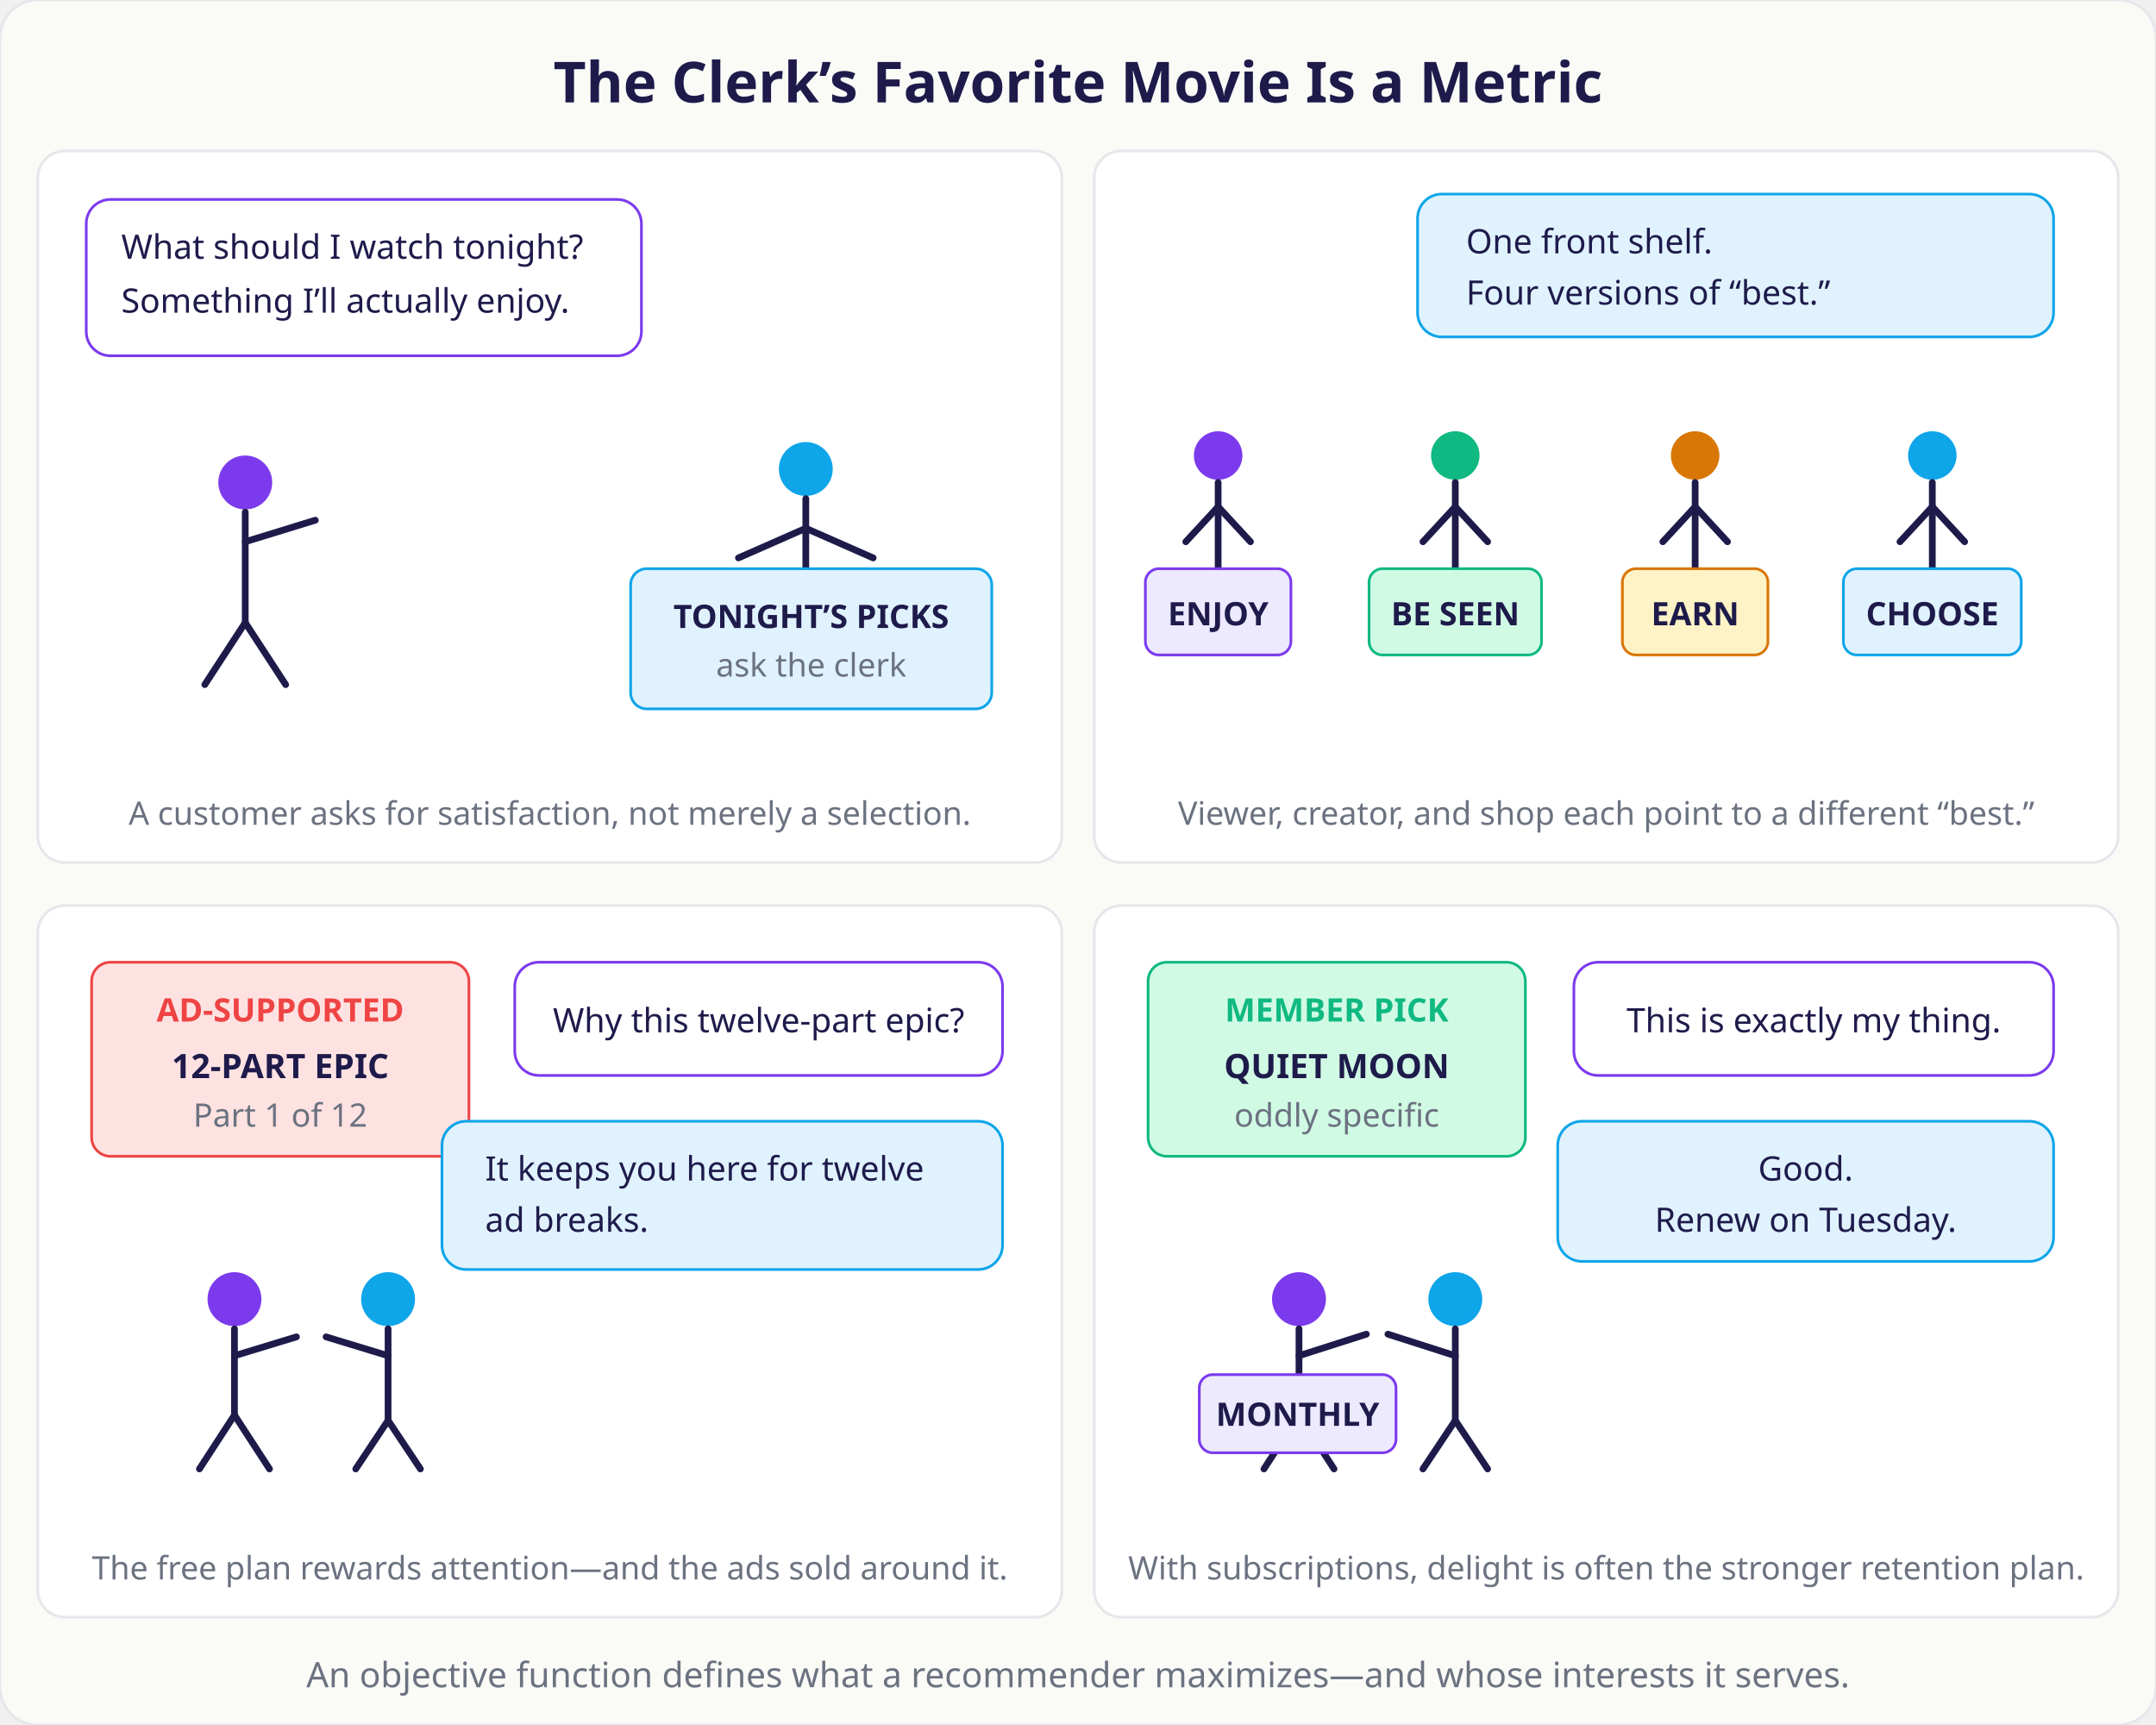
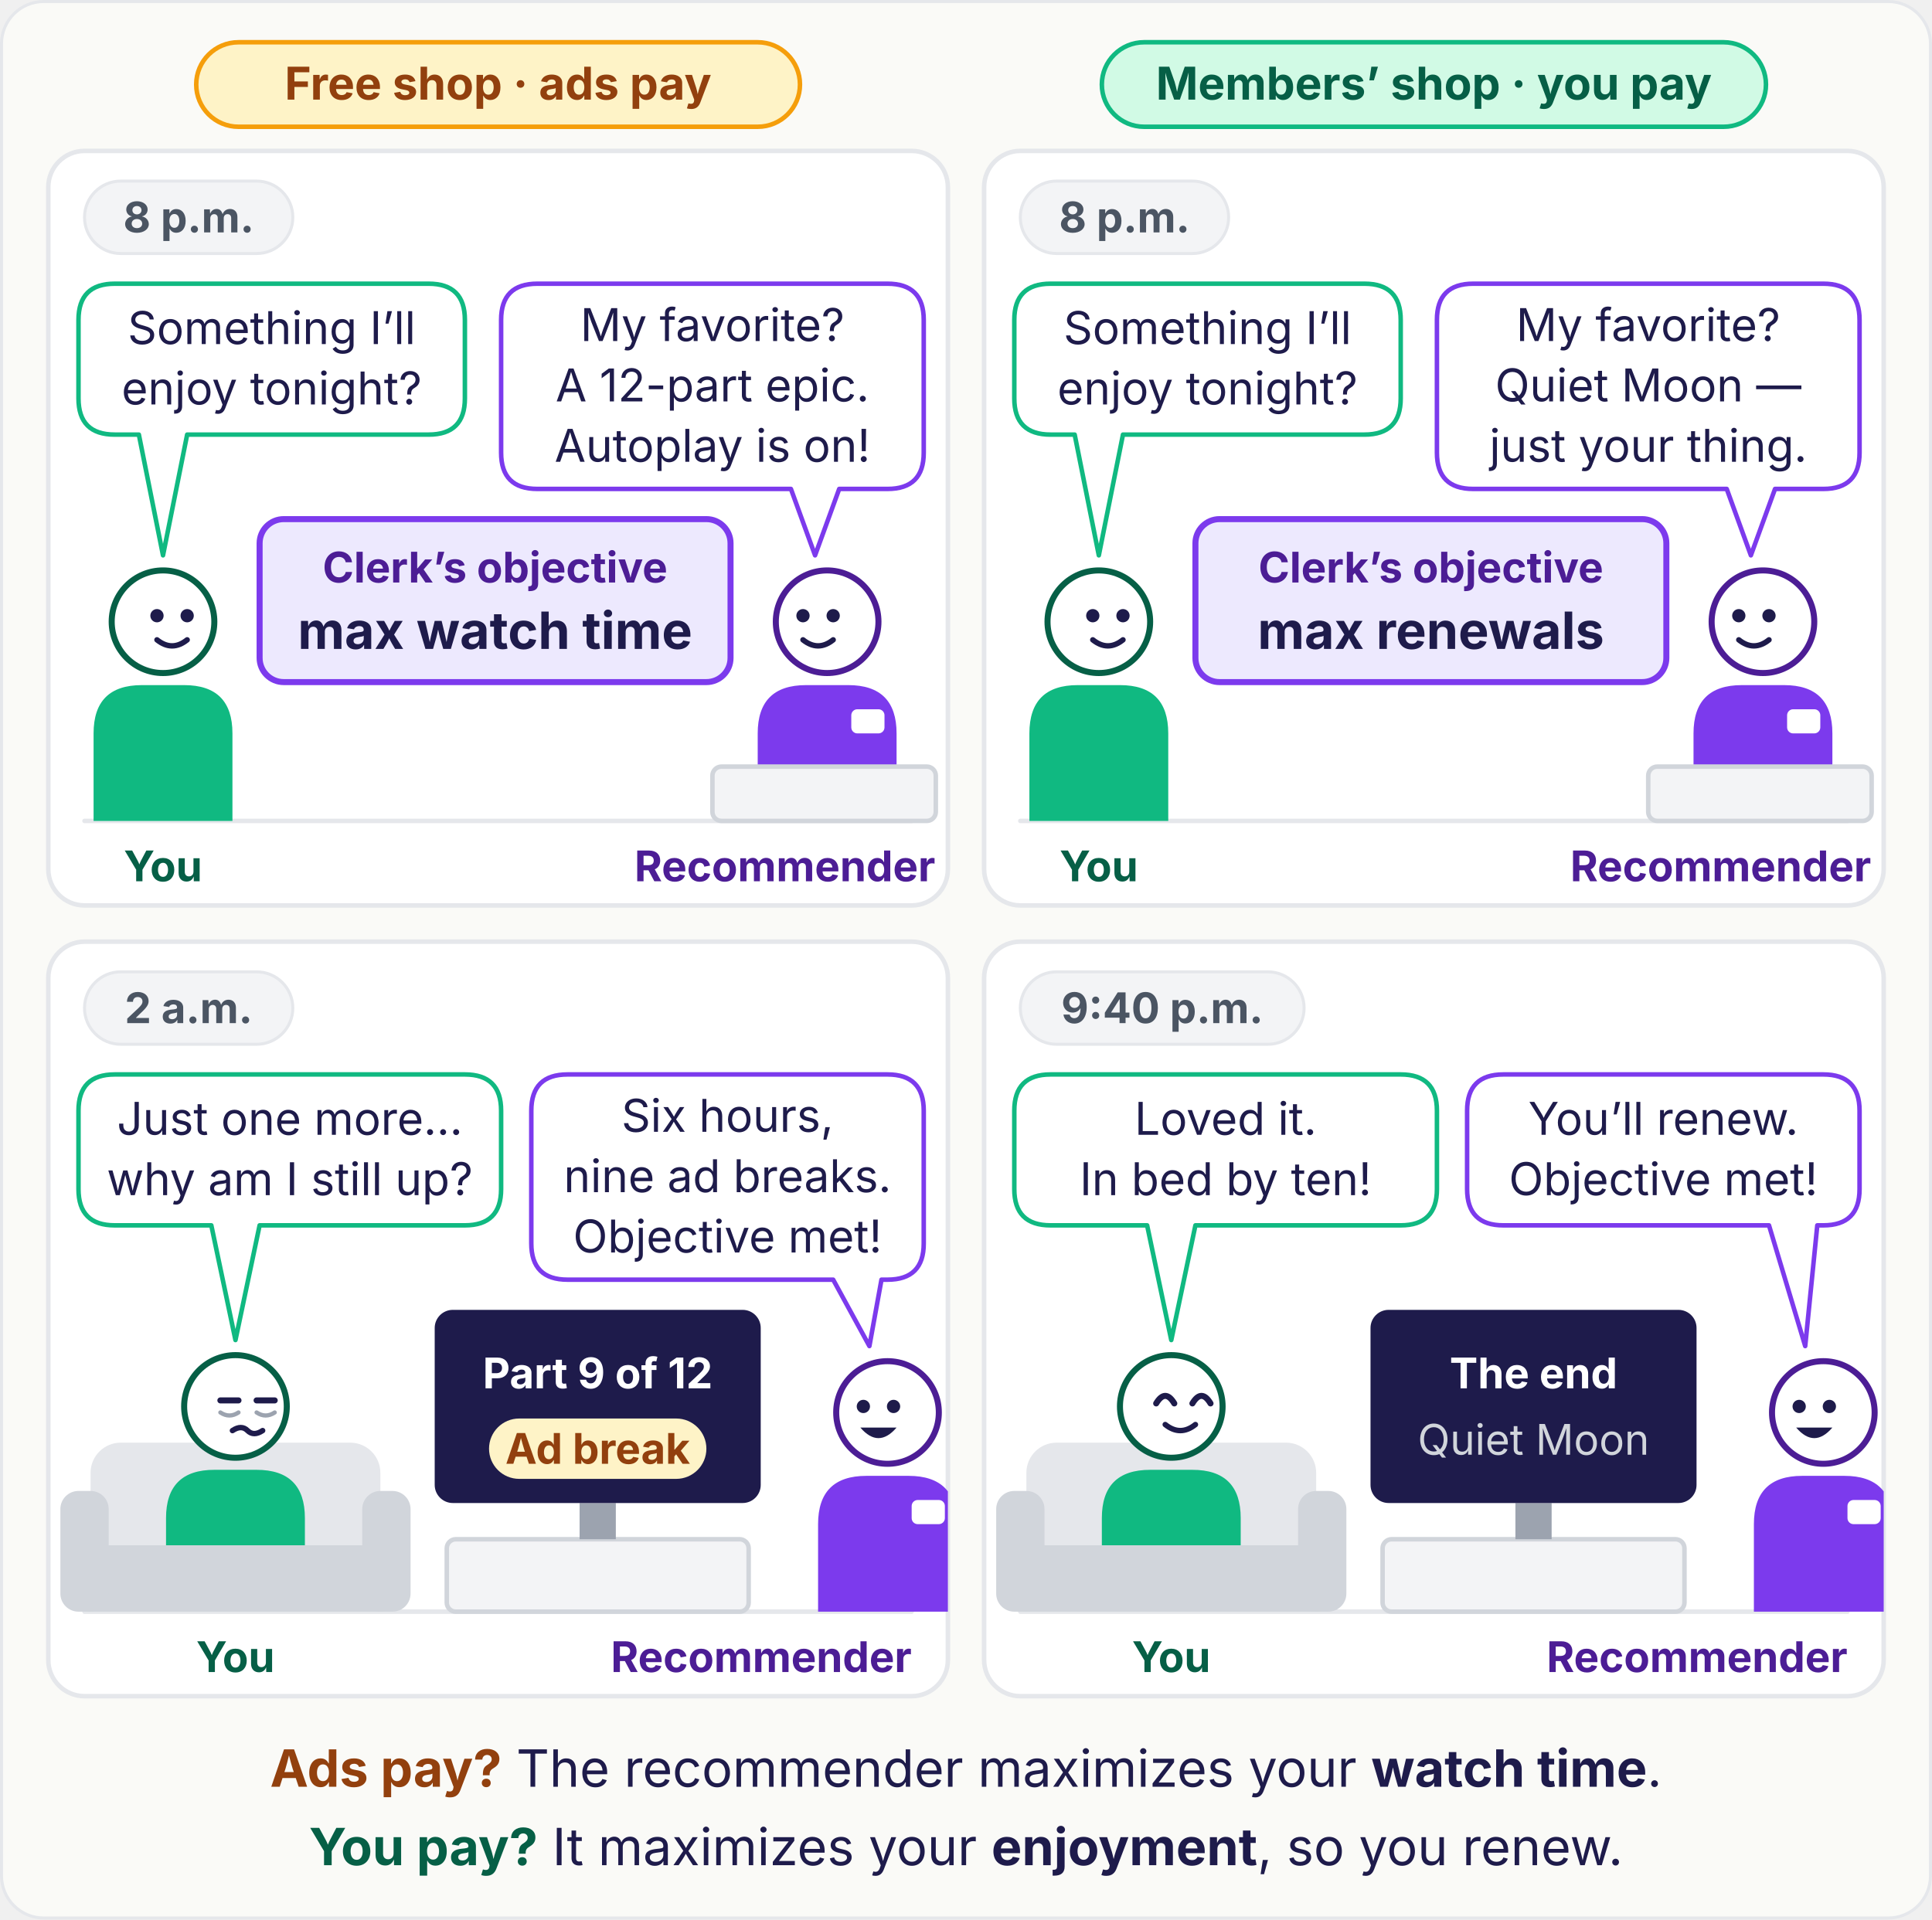
- <svg xmlns="http://www.w3.org/2000/svg" viewBox="0 0 800 640" font-family="system-ui,sans-serif">
-   <rect width="800" height="640" rx="14" fill="#FAFAF7" stroke="#E5E7EB" />
-   <text x="400" y="38" font-size="21" font-weight="700" fill="#1E1B4B" text-anchor="middle">The Clerk’s Favorite Movie Is a Metric</text>
-   <rect x="14" y="56" width="380" height="264" rx="10" fill="#FFFFFF" stroke="#E5E7EB" />
-   <rect x="406" y="56" width="380" height="264" rx="10" fill="#FFFFFF" stroke="#E5E7EB" />
-   <rect x="14" y="336" width="380" height="264" rx="10" fill="#FFFFFF" stroke="#E5E7EB" />
-   <rect x="406" y="336" width="380" height="264" rx="10" fill="#FFFFFF" stroke="#E5E7EB" />
-   <g>
-     <rect x="32" y="74" width="206" height="58" rx="9" fill="#FFFFFF" stroke="#7C3AED" />
-     <text x="45" y="96" font-size="12.5" fill="#1E1B4B">What should I watch tonight?</text>
-     <text x="45" y="116" font-size="12.5" fill="#1E1B4B">Something I’ll actually enjoy.</text>
-     <g stroke="#1E1B4B" stroke-width="2.5" stroke-linecap="round">
-       <circle cx="91" cy="179" r="10" fill="#7C3AED" stroke="none" />
-       <line x1="91" y1="190" x2="91" y2="231" />
-       <line x1="91" y1="201" x2="117" y2="193" />
-       <line x1="91" y1="231" x2="76" y2="254" />
-       <line x1="91" y1="231" x2="106" y2="254" />
+ <svg xmlns="http://www.w3.org/2000/svg" viewBox="0 0 640 636" role="img" aria-labelledby="pb086-title pb086-desc" font-family="system-ui, -apple-system, 'Segoe UI', sans-serif">
+   <defs>
+     <clipPath id="pb086-clip">
+       <rect x="0" y="0" width="298" height="250" rx="12" />
+     </clipPath>
+   </defs>
+   <rect x=".5" y=".5" width="639" height="635" rx="14" fill="#FAFAF7" stroke="#E5E7EB" />
+   <rect x="65" y="14" width="200" height="28" rx="14" fill="#FEF3C7" stroke="#F59E0B" stroke-width="1.5" />
+   <text x="165" y="33" font-size="15" font-weight="700" fill="#92400E" text-anchor="middle">Free shop · ads pay</text>
+   <rect x="365" y="14" width="220" height="28" rx="14" fill="#D1FAE5" stroke="#10B981" stroke-width="1.5" />
+   <text x="475" y="33" font-size="15" font-weight="700" fill="#065F46" text-anchor="middle">Members’ shop · you pay</text>
+   <g transform="translate(16,50)">
+     <rect x="0" y="0" width="298" height="250" rx="12" fill="#FFFFFF" stroke="#E5E7EB" stroke-width="1.5" />
+     <rect x="12" y="10" width="69" height="24" rx="12" fill="#F3F4F6" stroke="#E5E7EB" />
+     <text x="46.5" y="27" font-size="14" font-weight="700" fill="#4B5563" text-anchor="middle">8 p.m.</text>
+     <path d="M12,222 H286" stroke="#E5E7EB" stroke-width="1.5" stroke-linecap="round" />
+     <rect x="70" y="122" width="156" height="54" rx="8" fill="#EDE9FE" stroke="#7C3AED" stroke-width="2" />
+     <text x="148" y="143" font-size="14" font-weight="700" fill="#4C1D95" text-anchor="middle">Clerk’s objective</text>
+     <text x="148" y="165" font-size="17" font-weight="700" fill="#1E1B4B" text-anchor="middle">max watch time</text>
+     <path d="M15,222 V193 Q15,177 31,177 H45 Q61,177 61,193 V222 Z" fill="#10B981" />
+     <circle cx="38" cy="156" r="17" fill="#FFFFFF" stroke="#065F46" stroke-width="2" />
+     <circle cx="36" cy="154" r="2.2" fill="#1E1B4B" />
+     <circle cx="46" cy="154" r="2.2" fill="#1E1B4B" />
+     <path d="M36,162 Q41,166 46,162" fill="none" stroke="#1E1B4B" stroke-width="1.8" stroke-linecap="round" />
+     <path d="M235,222 V193 Q235,177 251,177 H265 Q281,177 281,193 V222 Z" fill="#7C3AED" />
+     <rect x="266" y="185" width="11" height="8" rx="2" fill="#FFFFFF" />
+     <circle cx="258" cy="156" r="17" fill="#FFFFFF" stroke="#4C1D95" stroke-width="2" />
+     <circle cx="250" cy="154" r="2.2" fill="#1E1B4B" />
+     <circle cx="260" cy="154" r="2.2" fill="#1E1B4B" />
+     <path d="M250,162 Q255,166 260,162" fill="none" stroke="#1E1B4B" stroke-width="1.8" stroke-linecap="round" />
+     <rect x="220" y="204" width="74" height="18" rx="3" fill="#F3F4F6" stroke="#D1D5DB" stroke-width="1.5" />
+     <path d="M22,44 H126 Q138,44 138,56 V82 Q138,94 126,94 H46 L38,134 L30,94 H22 Q10,94 10,82 V56 Q10,44 22,44 Z" fill="#FFFFFF" stroke="#10B981" stroke-width="1.5" stroke-linejoin="round" />
+     <text x="74" y="64" font-size="15" fill="#1E1B4B" text-anchor="middle">Something I’ll</text>
+     <text x="74" y="84" font-size="15" fill="#1E1B4B" text-anchor="middle">enjoy tonight?</text>
+     <path d="M162,44 H278 Q290,44 290,56 V100 Q290,112 278,112 H262 L254,134 L246,112 H162 Q150,112 150,100 V56 Q150,44 162,44 Z" fill="#FFFFFF" stroke="#7C3AED" stroke-width="1.5" stroke-linejoin="round" />
+     <text x="220" y="63" font-size="15" fill="#1E1B4B" text-anchor="middle">My favorite?</text>
+     <text x="220" y="83" font-size="15" fill="#1E1B4B" text-anchor="middle">A 12-part epic.</text>
+     <text x="220" y="103" font-size="15" fill="#1E1B4B" text-anchor="middle">Autoplay is on!</text>
+     <text x="38" y="242" font-size="14" font-weight="700" fill="#065F46" text-anchor="middle">You</text>
+     <text x="244" y="242" font-size="14" font-weight="700" fill="#4C1D95" text-anchor="middle">Recommender</text>
+   </g>
+   <g transform="translate(326,50)">
+     <rect x="0" y="0" width="298" height="250" rx="12" fill="#FFFFFF" stroke="#E5E7EB" stroke-width="1.5" />
+     <rect x="12" y="10" width="69" height="24" rx="12" fill="#F3F4F6" stroke="#E5E7EB" />
+     <text x="46.5" y="27" font-size="14" font-weight="700" fill="#4B5563" text-anchor="middle">8 p.m.</text>
+     <path d="M12,222 H286" stroke="#E5E7EB" stroke-width="1.5" stroke-linecap="round" />
+     <rect x="70" y="122" width="156" height="54" rx="8" fill="#EDE9FE" stroke="#7C3AED" stroke-width="2" />
+     <text x="148" y="143" font-size="14" font-weight="700" fill="#4C1D95" text-anchor="middle">Clerk’s objective</text>
+     <text x="148" y="165" font-size="17" font-weight="700" fill="#1E1B4B" text-anchor="middle">max renewals</text>
+     <path d="M15,222 V193 Q15,177 31,177 H45 Q61,177 61,193 V222 Z" fill="#10B981" />
+     <circle cx="38" cy="156" r="17" fill="#FFFFFF" stroke="#065F46" stroke-width="2" />
+     <circle cx="36" cy="154" r="2.2" fill="#1E1B4B" />
+     <circle cx="46" cy="154" r="2.2" fill="#1E1B4B" />
+     <path d="M36,162 Q41,166 46,162" fill="none" stroke="#1E1B4B" stroke-width="1.8" stroke-linecap="round" />
+     <path d="M235,222 V193 Q235,177 251,177 H265 Q281,177 281,193 V222 Z" fill="#7C3AED" />
+     <rect x="266" y="185" width="11" height="8" rx="2" fill="#FFFFFF" />
+     <circle cx="258" cy="156" r="17" fill="#FFFFFF" stroke="#4C1D95" stroke-width="2" />
+     <circle cx="250" cy="154" r="2.2" fill="#1E1B4B" />
+     <circle cx="260" cy="154" r="2.2" fill="#1E1B4B" />
+     <path d="M250,162 Q255,166 260,162" fill="none" stroke="#1E1B4B" stroke-width="1.8" stroke-linecap="round" />
+     <rect x="220" y="204" width="74" height="18" rx="3" fill="#F3F4F6" stroke="#D1D5DB" stroke-width="1.5" />
+     <path d="M22,44 H126 Q138,44 138,56 V82 Q138,94 126,94 H46 L38,134 L30,94 H22 Q10,94 10,82 V56 Q10,44 22,44 Z" fill="#FFFFFF" stroke="#10B981" stroke-width="1.5" stroke-linejoin="round" />
+     <text x="74" y="64" font-size="15" fill="#1E1B4B" text-anchor="middle">Something I’ll</text>
+     <text x="74" y="84" font-size="15" fill="#1E1B4B" text-anchor="middle">enjoy tonight?</text>
+     <path d="M162,44 H278 Q290,44 290,56 V100 Q290,112 278,112 H262 L254,134 L246,112 H162 Q150,112 150,100 V56 Q150,44 162,44 Z" fill="#FFFFFF" stroke="#7C3AED" stroke-width="1.5" stroke-linejoin="round" />
+     <text x="220" y="63" font-size="15" fill="#1E1B4B" text-anchor="middle">My favorite?</text>
+     <text x="220" y="83" font-size="15" fill="#1E1B4B" text-anchor="middle">Quiet Moon —</text>
+     <text x="220" y="103" font-size="15" fill="#1E1B4B" text-anchor="middle">just your thing.</text>
+     <text x="38" y="242" font-size="14" font-weight="700" fill="#065F46" text-anchor="middle">You</text>
+     <text x="244" y="242" font-size="14" font-weight="700" fill="#4C1D95" text-anchor="middle">Recommender</text>
+   </g>
+   <g transform="translate(16,312)">
+     <rect x="0" y="0" width="298" height="250" rx="12" fill="#FFFFFF" stroke="#E5E7EB" stroke-width="1.5" />
+     <rect x="12" y="10" width="69" height="24" rx="12" fill="#F3F4F6" stroke="#E5E7EB" />
+     <text x="46.5" y="27" font-size="14" font-weight="700" fill="#4B5563" text-anchor="middle">2 a.m.</text>
+     <path d="M12,222 H286" stroke="#E5E7EB" stroke-width="1.5" stroke-linecap="round" />
+     <rect x="14" y="166" width="96" height="44" rx="10" fill="#E5E7EB" />
+     <path d="M39,214 V191 Q39,175 55,175 H69 Q85,175 85,191 V214 Z" fill="#10B981" />
+     <circle cx="62" cy="154" r="17" fill="#FFFFFF" stroke="#065F46" stroke-width="2" />
+     <path d="M57,152 H63 M69,152 H75" stroke="#1E1B4B" stroke-width="2" stroke-linecap="round" />
+     <path d="M57,156 Q60,158 63,156 M69,156 Q72,158 75,156" fill="none" stroke="#9CA3AF" stroke-width="1.4" stroke-linecap="round" />
+     <path d="M61,162 Q64,160 66,162 T71,162" fill="none" stroke="#1E1B4B" stroke-width="1.8" stroke-linecap="round" />
+     <rect x="8" y="200" width="108" height="22" rx="6" fill="#D1D5DB" />
+     <rect x="4" y="182" width="16" height="40" rx="6" fill="#D1D5DB" />
+     <rect x="104" y="182" width="16" height="40" rx="6" fill="#D1D5DB" />
+     <rect x="132" y="198" width="100" height="24" rx="3" fill="#F3F4F6" stroke="#D1D5DB" stroke-width="1.5" />
+     <rect x="176" y="186" width="12" height="12" fill="#9CA3AF" />
+     <rect x="128" y="122" width="108" height="64" rx="6" fill="#1E1B4B" />
+     <text x="182" y="148" font-size="14" font-weight="700" fill="#FFFFFF" text-anchor="middle">Part 9 of 12</text>
+     <rect x="146" y="158" width="72" height="20" rx="10" fill="#FEF3C7" />
+     <text x="182" y="173" font-size="14" font-weight="700" fill="#92400E" text-anchor="middle">Ad break</text>
+     <g clip-path="url(#pb086-clip)">
+       <path d="M255,222 V193 Q255,177 271,177 H285 Q301,177 301,193 V222 Z" fill="#7C3AED" />
+       <rect x="286" y="185" width="11" height="8" rx="2" fill="#FFFFFF" />
+       <circle cx="278" cy="156" r="17" fill="#FFFFFF" stroke="#4C1D95" stroke-width="2" />
+       <circle cx="270" cy="154" r="2.2" fill="#1E1B4B" />
+       <circle cx="280" cy="154" r="2.2" fill="#1E1B4B" />
+       <path d="M269,161 Q275,168 281,161 Z" fill="#1E1B4B" />
    </g>
-     <g stroke="#1E1B4B" stroke-width="2.5" stroke-linecap="round">
-       <circle cx="299" cy="174" r="10" fill="#0EA5E9" stroke="none" />
-       <line x1="299" y1="185" x2="299" y2="226" />
-       <line x1="299" y1="196" x2="274" y2="207" />
-       <line x1="299" y1="196" x2="324" y2="207" />
+     <path d="M22,44 H138 Q150,44 150,56 V82 Q150,94 138,94 H70 L62,132 L54,94 H22 Q10,94 10,82 V56 Q10,44 22,44 Z" fill="#FFFFFF" stroke="#10B981" stroke-width="1.5" stroke-linejoin="round" />
+     <text x="80" y="64" font-size="15" fill="#1E1B4B" text-anchor="middle">Just one more…</text>
+     <text x="80" y="84" font-size="15" fill="#1E1B4B" text-anchor="middle">why am I still up?</text>
+     <path d="M172,44 H278 Q290,44 290,56 V100 Q290,112 278,112 H276 L272,134 L260,112 H172 Q160,112 160,100 V56 Q160,44 172,44 Z" fill="#FFFFFF" stroke="#7C3AED" stroke-width="1.5" stroke-linejoin="round" />
+     <text x="225" y="63" font-size="15" fill="#1E1B4B" text-anchor="middle">Six hours,</text>
+     <text x="225" y="83" font-size="15" fill="#1E1B4B" text-anchor="middle">nine ad breaks.</text>
+     <text x="225" y="103" font-size="15" fill="#1E1B4B" text-anchor="middle">Objective met!</text>
+   </g>
+   <g transform="translate(326,312)">
+     <rect x="0" y="0" width="298" height="250" rx="12" fill="#FFFFFF" stroke="#E5E7EB" stroke-width="1.5" />
+     <rect x="12" y="10" width="94" height="24" rx="12" fill="#F3F4F6" stroke="#E5E7EB" />
+     <text x="59" y="27" font-size="14" font-weight="700" fill="#4B5563" text-anchor="middle">9:40 p.m.</text>
+     <path d="M12,222 H286" stroke="#E5E7EB" stroke-width="1.5" stroke-linecap="round" />
+     <rect x="14" y="166" width="96" height="44" rx="10" fill="#E5E7EB" />
+     <path d="M39,214 V191 Q39,175 55,175 H69 Q85,175 85,191 V214 Z" fill="#10B981" />
+     <circle cx="62" cy="154" r="17" fill="#FFFFFF" stroke="#065F46" stroke-width="2" />
+     <path d="M57,153 Q60,148 63,153 M69,153 Q72,148 75,153" fill="none" stroke="#1E1B4B" stroke-width="2" stroke-linecap="round" />
+     <path d="M60,160 Q65,164 70,160" fill="none" stroke="#1E1B4B" stroke-width="1.8" stroke-linecap="round" />
+     <rect x="8" y="200" width="108" height="22" rx="6" fill="#D1D5DB" />
+     <rect x="4" y="182" width="16" height="40" rx="6" fill="#D1D5DB" />
+     <rect x="104" y="182" width="16" height="40" rx="6" fill="#D1D5DB" />
+     <rect x="132" y="198" width="100" height="24" rx="3" fill="#F3F4F6" stroke="#D1D5DB" stroke-width="1.5" />
+     <rect x="176" y="186" width="12" height="12" fill="#9CA3AF" />
+     <rect x="128" y="122" width="108" height="64" rx="6" fill="#1E1B4B" />
+     <text x="182" y="148" font-size="14" font-weight="700" fill="#FFFFFF" text-anchor="middle">The end</text>
+     <text x="182" y="170" font-size="14" fill="#D1D5DB" text-anchor="middle">Quiet Moon</text>
+     <g clip-path="url(#pb086-clip)">
+       <path d="M255,222 V193 Q255,177 271,177 H285 Q301,177 301,193 V222 Z" fill="#7C3AED" />
+       <rect x="286" y="185" width="11" height="8" rx="2" fill="#FFFFFF" />
+       <circle cx="278" cy="156" r="17" fill="#FFFFFF" stroke="#4C1D95" stroke-width="2" />
+       <circle cx="270" cy="154" r="2.2" fill="#1E1B4B" />
+       <circle cx="280" cy="154" r="2.2" fill="#1E1B4B" />
+       <path d="M269,161 Q275,168 281,161 Z" fill="#1E1B4B" />
    </g>
-     <rect x="234" y="211" width="134" height="52" rx="6" fill="#E0F2FE" stroke="#0EA5E9" />
-     <text x="301" y="233" font-size="12" font-weight="700" fill="#1E1B4B" text-anchor="middle">TONIGHT’S PICKS</text>
-     <text x="301" y="251" font-size="12" fill="#6B7280" text-anchor="middle">ask the clerk</text>
-     <text x="204" y="306" font-size="12" fill="#6B7280" text-anchor="middle">A customer asks for satisfaction, not merely a selection.</text>
+     <path d="M22,44 H138 Q150,44 150,56 V82 Q150,94 138,94 H70 L62,132 L54,94 H22 Q10,94 10,82 V56 Q10,44 22,44 Z" fill="#FFFFFF" stroke="#10B981" stroke-width="1.5" stroke-linejoin="round" />
+     <text x="80" y="64" font-size="15" fill="#1E1B4B" text-anchor="middle">Loved it.</text>
+     <text x="80" y="84" font-size="15" fill="#1E1B4B" text-anchor="middle">In bed by ten!</text>
+     <path d="M172,44 H278 Q290,44 290,56 V82 Q290,94 278,94 H276 L272,134 L260,94 H172 Q160,94 160,82 V56 Q160,44 172,44 Z" fill="#FFFFFF" stroke="#7C3AED" stroke-width="1.5" stroke-linejoin="round" />
+     <text x="225" y="64" font-size="15" fill="#1E1B4B" text-anchor="middle">You’ll renew.</text>
+     <text x="225" y="84" font-size="15" fill="#1E1B4B" text-anchor="middle">Objective met!</text>
  </g>
-   <g>
-     <rect x="526" y="72" width="236" height="53" rx="9" fill="#E0F2FE" stroke="#0EA5E9" />
-     <text x="544" y="94" font-size="12.5" fill="#1E1B4B">One front shelf.</text>
-     <text x="544" y="113" font-size="12.5" fill="#1E1B4B">Four versions of “best.”</text>
-     <g stroke="#1E1B4B" stroke-width="2.5" stroke-linecap="round">
-       <circle cx="452" cy="169" r="9" fill="#7C3AED" stroke="none" />
-       <line x1="452" y1="179" x2="452" y2="211" />
-       <line x1="452" y1="188" x2="440" y2="201" />
-       <line x1="452" y1="188" x2="464" y2="201" />
-     </g>
-     <rect x="425" y="211" width="54" height="32" rx="5" fill="#EDE9FE" stroke="#7C3AED" />
-     <text x="452" y="232" font-size="12" font-weight="700" fill="#1E1B4B" text-anchor="middle">ENJOY</text>
-     <g stroke="#1E1B4B" stroke-width="2.5" stroke-linecap="round">
-       <circle cx="540" cy="169" r="9" fill="#10B981" stroke="none" />
-       <line x1="540" y1="179" x2="540" y2="211" />
-       <line x1="540" y1="188" x2="528" y2="201" />
-       <line x1="540" y1="188" x2="552" y2="201" />
-     </g>
-     <rect x="508" y="211" width="64" height="32" rx="5" fill="#D1FAE5" stroke="#10B981" />
-     <text x="540" y="232" font-size="12" font-weight="700" fill="#1E1B4B" text-anchor="middle">BE SEEN</text>
-     <g stroke="#1E1B4B" stroke-width="2.5" stroke-linecap="round">
-       <circle cx="629" cy="169" r="9" fill="#D97706" stroke="none" />
-       <line x1="629" y1="179" x2="629" y2="211" />
-       <line x1="629" y1="188" x2="617" y2="201" />
-       <line x1="629" y1="188" x2="641" y2="201" />
-     </g>
-     <rect x="602" y="211" width="54" height="32" rx="5" fill="#FEF3C7" stroke="#D97706" />
-     <text x="629" y="232" font-size="12" font-weight="700" fill="#1E1B4B" text-anchor="middle">EARN</text>
-     <g stroke="#1E1B4B" stroke-width="2.5" stroke-linecap="round">
-       <circle cx="717" cy="169" r="9" fill="#0EA5E9" stroke="none" />
-       <line x1="717" y1="179" x2="717" y2="211" />
-       <line x1="717" y1="188" x2="705" y2="201" />
-       <line x1="717" y1="188" x2="729" y2="201" />
-     </g>
-     <rect x="684" y="211" width="66" height="32" rx="5" fill="#E0F2FE" stroke="#0EA5E9" />
-     <text x="717" y="232" font-size="12" font-weight="700" fill="#1E1B4B" text-anchor="middle">CHOOSE</text>
-     <text x="596" y="306" font-size="12" fill="#6B7280" text-anchor="middle">Viewer, creator, and shop each point to a different “best.”</text>
-   </g>
-   <g>
-     <rect x="34" y="357" width="140" height="72" rx="7" fill="#FEE2E2" stroke="#EF4444" />
-     <text x="104" y="379" font-size="12" font-weight="700" fill="#EF4444" text-anchor="middle">AD-SUPPORTED</text>
-     <text x="104" y="400" font-size="12.5" font-weight="700" fill="#1E1B4B" text-anchor="middle">12-PART EPIC</text>
-     <text x="104" y="418" font-size="12" fill="#6B7280" text-anchor="middle">Part 1 of 12</text>
-     <rect x="191" y="357" width="181" height="42" rx="9" fill="#FFFFFF" stroke="#7C3AED" />
-     <text x="281.5" y="383" font-size="12.5" fill="#1E1B4B" text-anchor="middle">Why this twelve-part epic?</text>
-     <rect x="164" y="416" width="208" height="55" rx="9" fill="#E0F2FE" stroke="#0EA5E9" />
-     <text x="180" y="438" font-size="12.5" fill="#1E1B4B">It keeps you here for twelve</text>
-     <text x="180" y="457" font-size="12.5" fill="#1E1B4B">ad breaks.</text>
-     <g stroke="#1E1B4B" stroke-width="2.5" stroke-linecap="round">
-       <circle cx="87" cy="482" r="10" fill="#7C3AED" stroke="none" />
-       <line x1="87" y1="493" x2="87" y2="525" />
-       <line x1="87" y1="503" x2="110" y2="496" />
-       <line x1="87" y1="525" x2="74" y2="545" />
-       <line x1="87" y1="525" x2="100" y2="545" />
-     </g>
-     <g stroke="#1E1B4B" stroke-width="2.5" stroke-linecap="round">
-       <circle cx="144" cy="482" r="10" fill="#0EA5E9" stroke="none" />
-       <line x1="144" y1="493" x2="144" y2="527" />
-       <line x1="144" y1="503" x2="121" y2="496" />
-       <line x1="144" y1="527" x2="132" y2="545" />
-       <line x1="144" y1="527" x2="156" y2="545" />
-     </g>
-     <text x="204" y="586" font-size="12" fill="#6B7280" text-anchor="middle">The free plan rewards attention—and the ads sold around it.</text>
-   </g>
-   <g>
-     <rect x="426" y="357" width="140" height="72" rx="7" fill="#D1FAE5" stroke="#10B981" />
-     <text x="496" y="379" font-size="12" font-weight="700" fill="#10B981" text-anchor="middle">MEMBER PICK</text>
-     <text x="496" y="400" font-size="12.5" font-weight="700" fill="#1E1B4B" text-anchor="middle">QUIET MOON</text>
-     <text x="496" y="418" font-size="12" fill="#6B7280" text-anchor="middle">oddly specific</text>
-     <rect x="584" y="357" width="178" height="42" rx="9" fill="#FFFFFF" stroke="#7C3AED" />
-     <text x="673" y="383" font-size="12.5" fill="#1E1B4B" text-anchor="middle">This is exactly my thing.</text>
-     <rect x="578" y="416" width="184" height="52" rx="9" fill="#E0F2FE" stroke="#0EA5E9" />
-     <text x="670" y="438" font-size="12.5" fill="#1E1B4B" text-anchor="middle">Good.</text>
-     <text x="670" y="457" font-size="12.5" fill="#1E1B4B" text-anchor="middle">Renew on Tuesday.</text>
-     <g stroke="#1E1B4B" stroke-width="2.5" stroke-linecap="round">
-       <circle cx="482" cy="482" r="10" fill="#7C3AED" stroke="none" />
-       <line x1="482" y1="493" x2="482" y2="525" />
-       <line x1="482" y1="503" x2="507" y2="495" />
-       <line x1="482" y1="525" x2="469" y2="545" />
-       <line x1="482" y1="525" x2="495" y2="545" />
-     </g>
-     <g stroke="#1E1B4B" stroke-width="2.5" stroke-linecap="round">
-       <circle cx="540" cy="482" r="10" fill="#0EA5E9" stroke="none" />
-       <line x1="540" y1="493" x2="540" y2="527" />
-       <line x1="540" y1="503" x2="515" y2="495" />
-       <line x1="540" y1="527" x2="528" y2="545" />
-       <line x1="540" y1="527" x2="552" y2="545" />
-     </g>
-     <rect x="445" y="510" width="73" height="29" rx="5" fill="#EDE9FE" stroke="#7C3AED" />
-     <text x="481.5" y="529" font-size="12" font-weight="700" fill="#1E1B4B" text-anchor="middle">MONTHLY</text>
-     <text x="596" y="586" font-size="12" fill="#6B7280" text-anchor="middle">With subscriptions, delight is often the stronger retention plan.</text>
-   </g>
-   <text x="400" y="626" font-size="13" fill="#6B7280" text-anchor="middle">An objective function defines what a recommender maximizes—and whose interests it serves.</text>
+   <text x="78" y="554" font-size="14" font-weight="700" fill="#065F46" text-anchor="middle">You</text>
+   <text x="302" y="554" font-size="14" font-weight="700" fill="#4C1D95" text-anchor="end">Recommender</text>
+   <text x="388" y="554" font-size="14" font-weight="700" fill="#065F46" text-anchor="middle">You</text>
+   <text x="612" y="554" font-size="14" font-weight="700" fill="#4C1D95" text-anchor="end">Recommender</text>
+   <text x="320" y="592" font-size="17" fill="#1E1B4B" text-anchor="middle">
+     <tspan font-weight="700" fill="#92400E">Ads pay?</tspan> The recommender maximizes your <tspan font-weight="700">watch time</tspan>.</text>
+   <text x="320" y="618" font-size="17" fill="#1E1B4B" text-anchor="middle">
+     <tspan font-weight="700" fill="#065F46">You pay?</tspan> It maximizes your <tspan font-weight="700">enjoyment</tspan>, so you renew.</text>
</svg>
